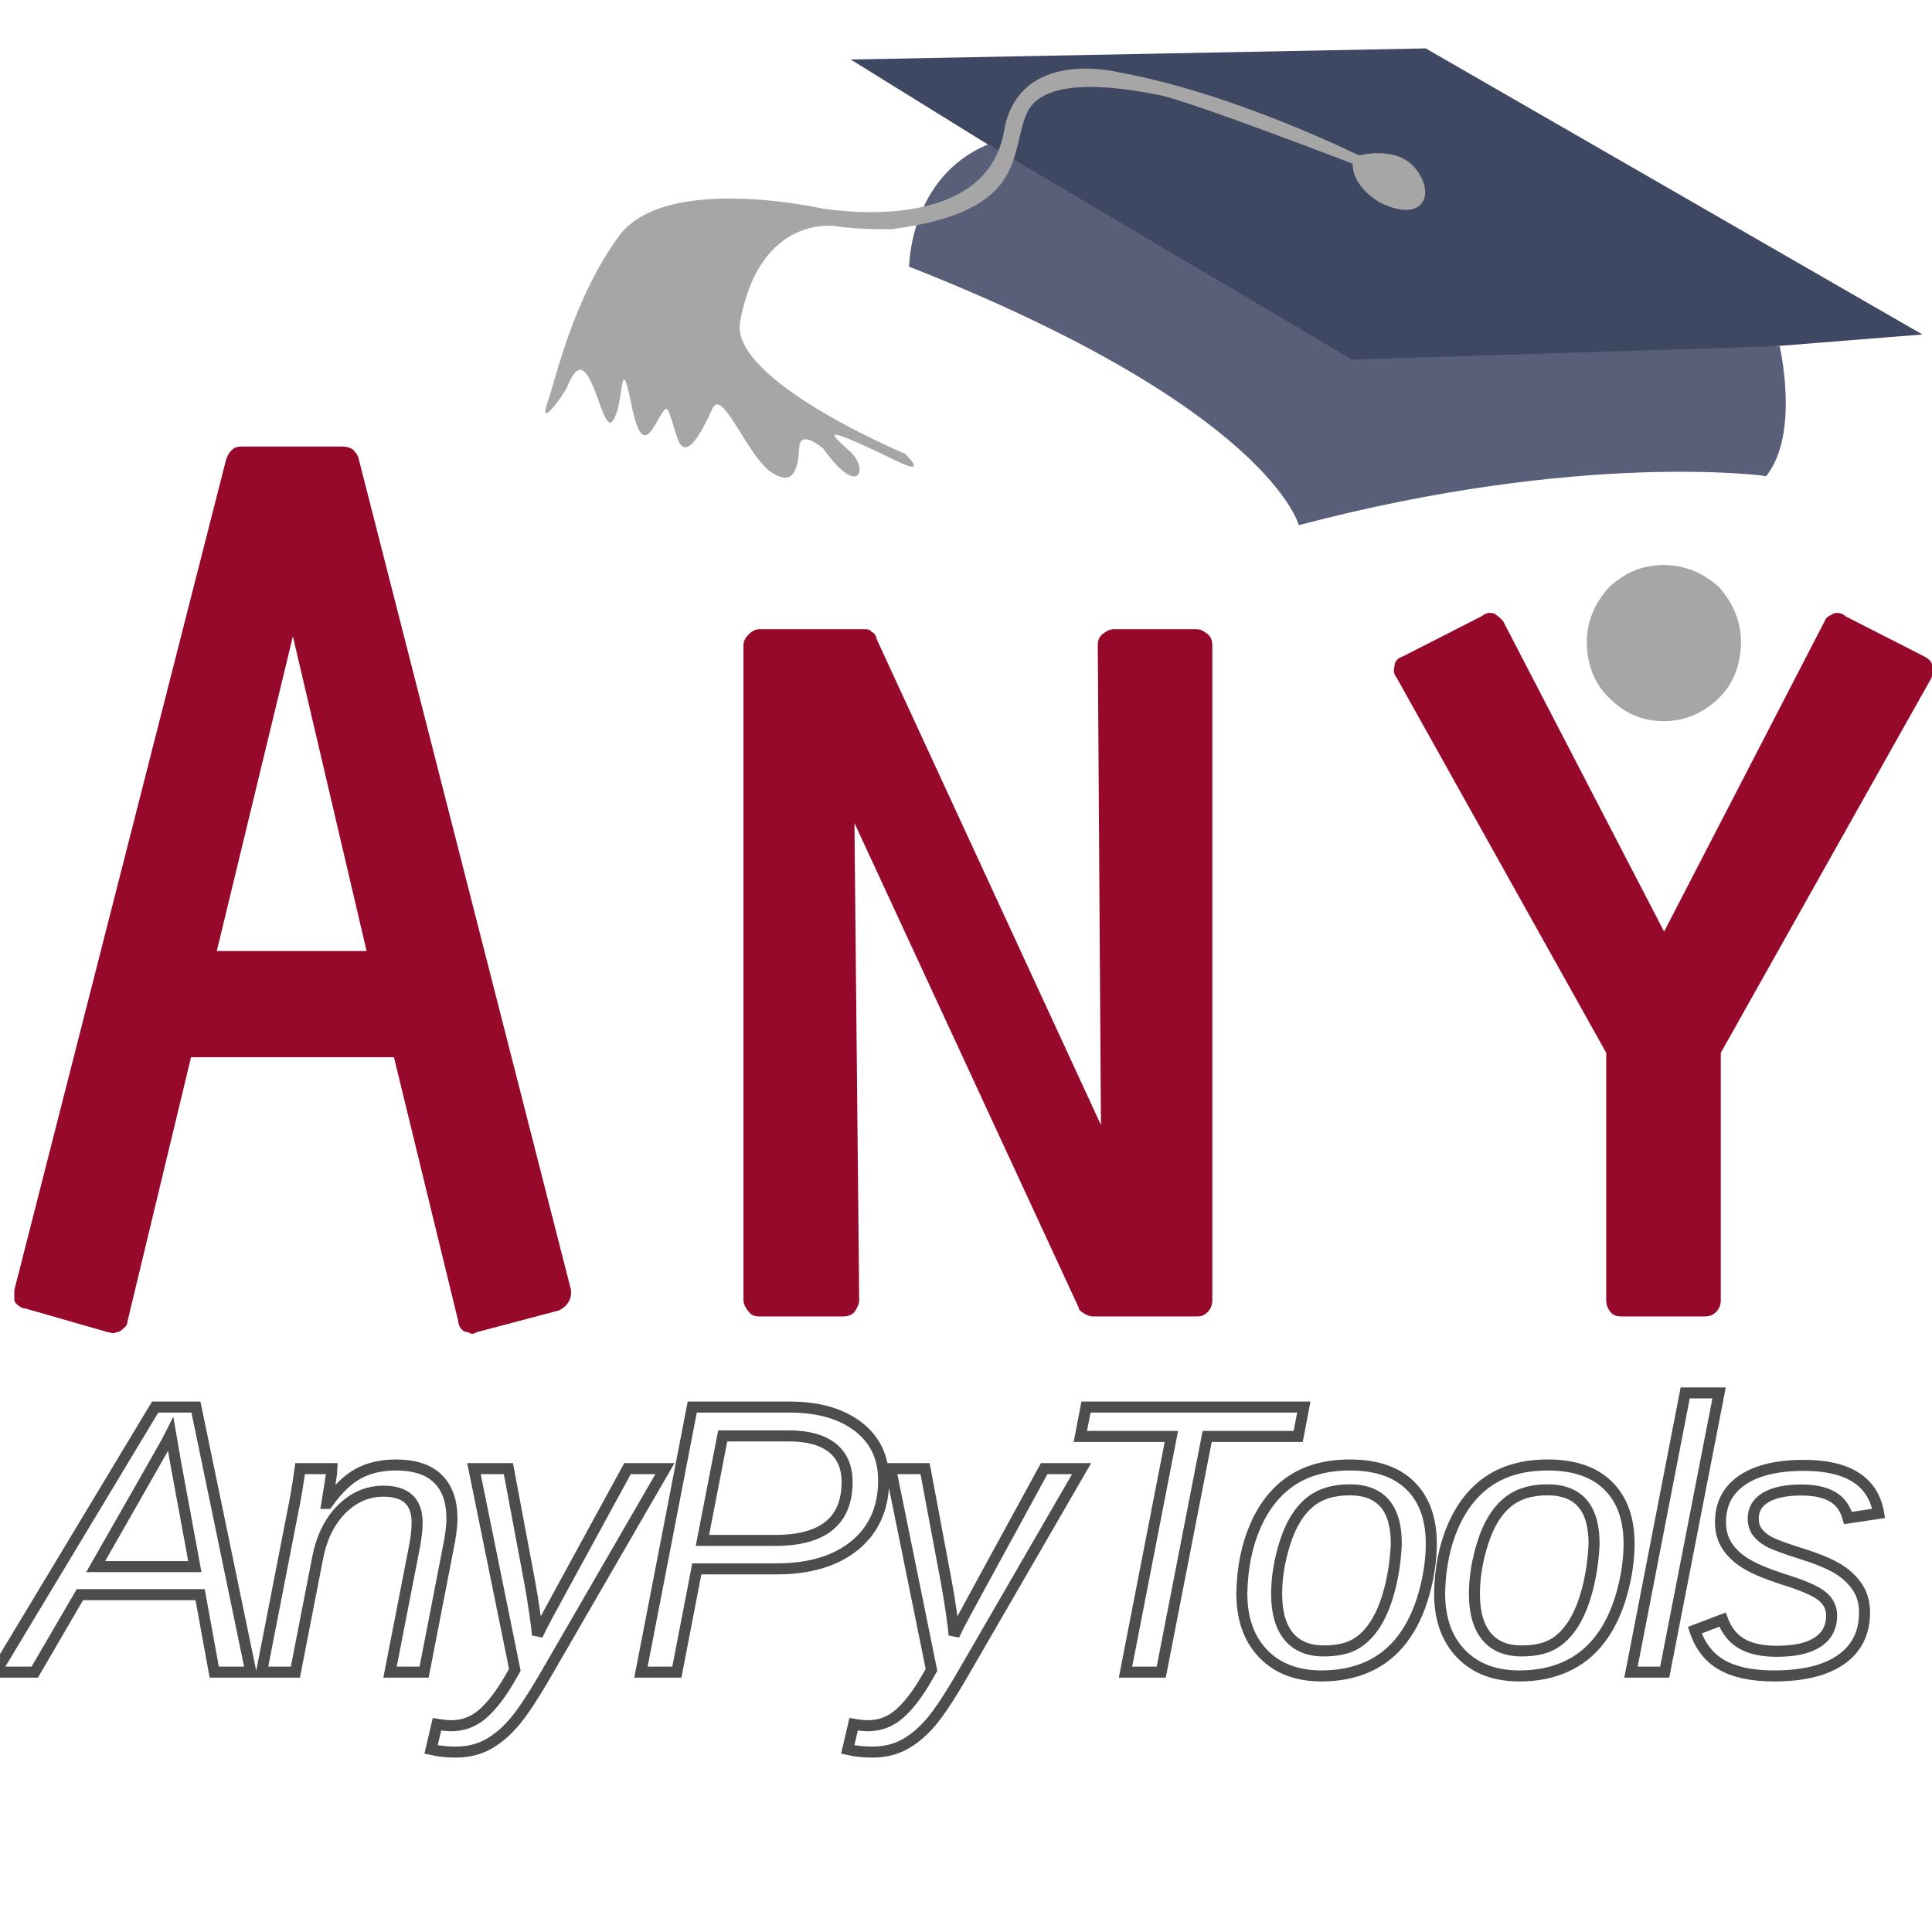
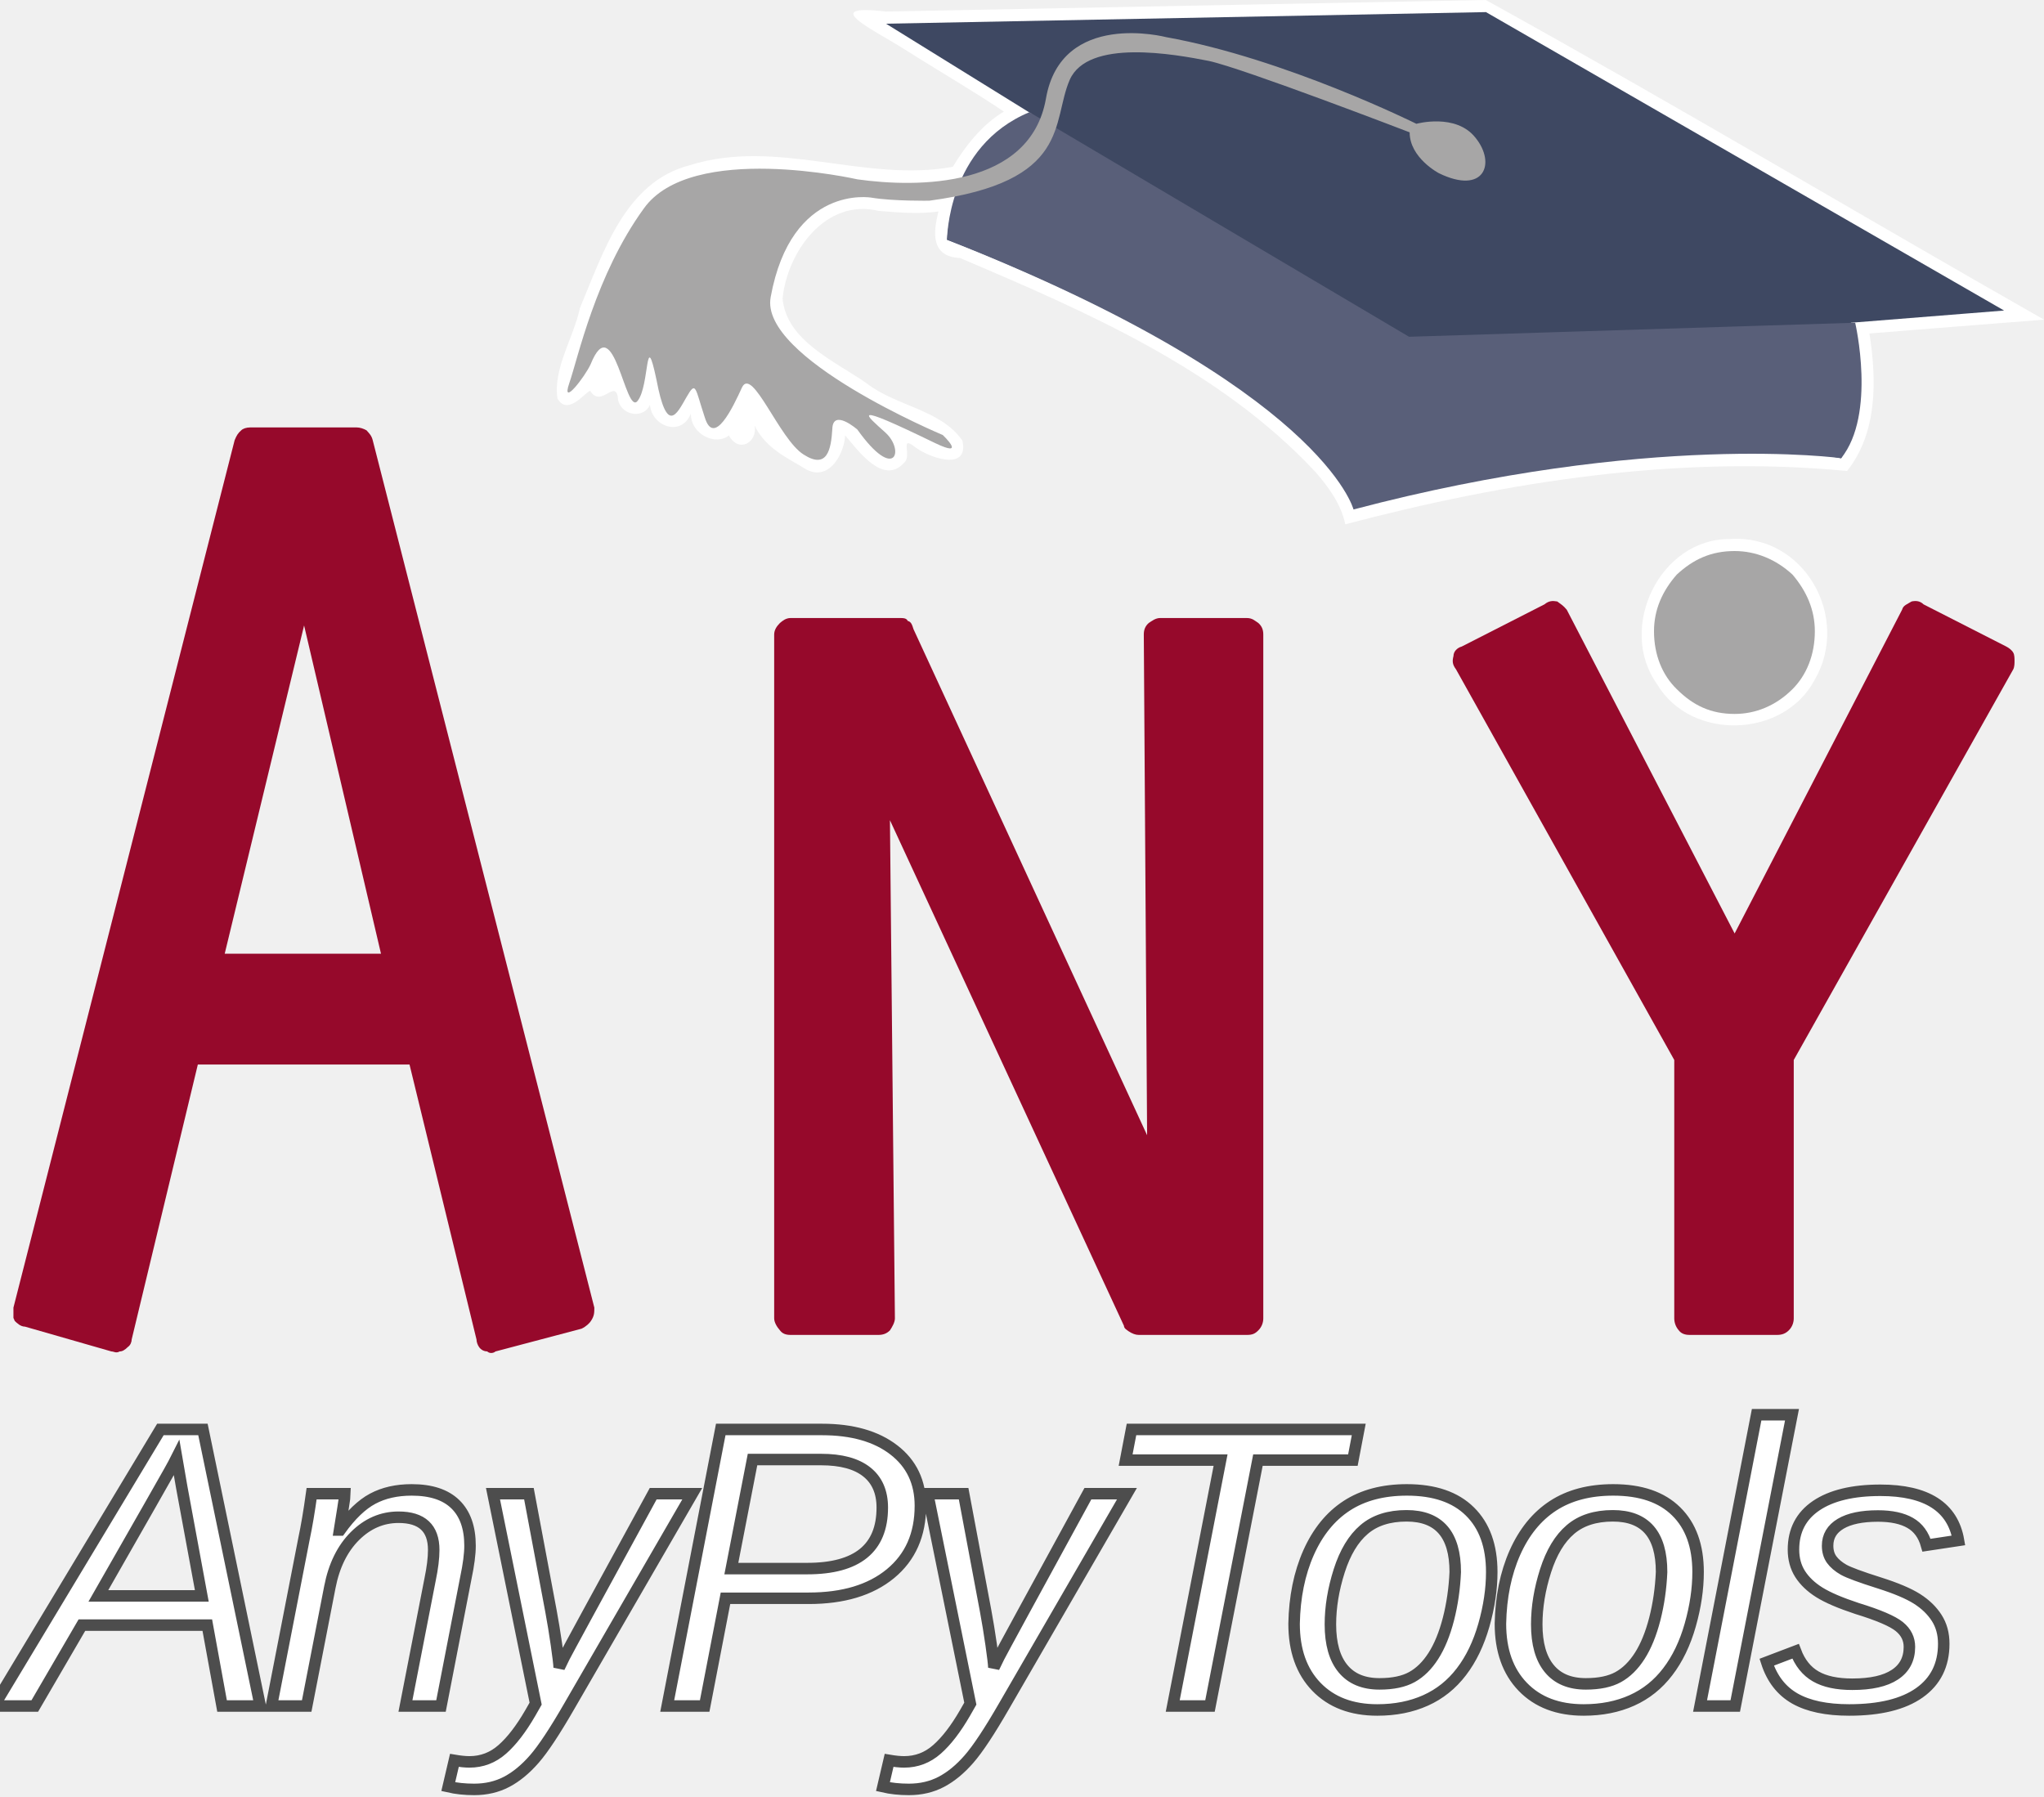
- <svg xmlns="http://www.w3.org/2000/svg" width="333" height="333" id="svg3313" version="1.1">
+ <svg xmlns="http://www.w3.org/2000/svg" width="337.695" height="296.791" id="svg3313" version="1.1">
  <defs id="defs3315" />
-   <g id="layer1" transform="translate(-149.1653,-272.5954)">
-     <rect style="fill:#ffffff;fill-opacity:1;stroke:#ffffff;stroke-width:2.65;stroke-miterlimit:4;stroke-opacity:1;stroke-dasharray:none" id="rect3007" width="331.218" height="331.218" x="150.09" y="273.647" />
+   <g id="layer1" transform="translate(-149.4074,-278.9391)">
    <path id="path2993" d="m 355.387,381.047 -14.276,0 c -0.82,0 -1.366,0.478 -1.913,0.82 -0.615,0.546 -0.82,1.161 -0.82,1.913 l 0.546,82.721 -38.594,-83.609 c -0.205,-0.615 -0.342,-1.23 -0.956,-1.366 -0.205,-0.478 -0.751,-0.478 -1.366,-0.478 l -17.965,0 c -0.82,0 -1.366,0.478 -1.776,0.82 -0.546,0.546 -0.956,1.161 -0.956,1.913 l 0,112.982 c 0,0.615 0.41,1.366 0.956,1.981 0.41,0.546 0.956,0.751 1.776,0.751 l 14.481,0 c 0.751,0 1.366,-0.205 1.913,-0.751 0.41,-0.615 0.82,-1.366 0.82,-1.981 l -0.82,-82.311 38.662,83.541 c 0,0.478 0.615,0.751 0.751,0.888 0.615,0.41 1.161,0.615 1.708,0.615 l 17.828,0 c 0.956,0 1.366,-0.205 1.913,-0.751 0.615,-0.615 0.82,-1.366 0.82,-1.981 l 0,-112.982 c 0,-0.751 -0.205,-1.366 -0.82,-1.913 -0.546,-0.342 -0.956,-0.82 -1.913,-0.82" style="fill:#96092b;fill-opacity:1;fill-rule:evenodd;stroke:none;stroke-width:0.8;stroke-miterlimit:4;stroke-dasharray:none" />
-     <path id="path2995" d="m 408.257,379.681 c -0.615,-0.751 -0.956,-0.888 -1.571,-1.366 -0.751,-0.137 -1.366,-0.137 -2.118,0.478 l -13.661,6.967 c -0.751,0.205 -1.366,0.82 -1.366,1.571 -0.205,0.82 -0.205,1.366 0.41,2.186 l 36.066,64.551 0,42.693 c 0,0.615 0.205,1.366 0.751,1.981 0.41,0.546 1.025,0.751 1.776,0.751 l 14.481,0 c 0.751,0 1.366,-0.205 1.913,-0.751 0.615,-0.615 0.82,-1.366 0.82,-1.981 l 0,-42.693 36.271,-64.551 c 0.205,-0.41 0.205,-1.025 0.205,-1.366 0,-0.41 0,-1.025 -0.205,-1.366 -0.205,-0.41 -0.751,-0.82 -1.161,-1.025 L 467.206,378.793 c -0.615,-0.615 -1.366,-0.615 -1.981,-0.478 -0.751,0.478 -1.366,0.615 -1.571,1.366 L 435.99,433.167 408.257,379.681 z" style="fill:#96092b;fill-opacity:1;fill-rule:evenodd;stroke:none;stroke-width:0.8;stroke-miterlimit:4;stroke-dasharray:none" />
+     <path id="path2995" d="m 408.257,379.681 c -0.615,-0.751 -0.956,-0.888 -1.571,-1.366 -0.751,-0.137 -1.366,-0.137 -2.118,0.478 l -13.661,6.967 c -0.751,0.205 -1.366,0.82 -1.366,1.571 -0.205,0.82 -0.205,1.366 0.41,2.186 l 36.066,64.551 0,42.693 c 0,0.615 0.205,1.366 0.751,1.981 0.41,0.546 1.025,0.751 1.776,0.751 l 14.481,0 c 0.751,0 1.366,-0.205 1.913,-0.751 0.615,-0.615 0.82,-1.366 0.82,-1.981 l 0,-42.693 36.271,-64.551 c 0.205,-0.41 0.205,-1.025 0.205,-1.366 0,-0.41 0,-1.025 -0.205,-1.366 -0.205,-0.41 -0.751,-0.82 -1.161,-1.025 L 467.206,378.793 c -0.615,-0.615 -1.366,-0.615 -1.981,-0.478 -0.751,0.478 -1.366,0.615 -1.571,1.366 L 435.99,433.167 408.257,379.681 Z" style="fill:#96092b;fill-opacity:1;fill-rule:evenodd;stroke:none;stroke-width:0.8;stroke-miterlimit:4;stroke-dasharray:none" />
    <path id="path3049" d="m 277.037,338.211 c 0,0 -2.117,4.84 0.706,10.89 2.823,5.949 -0.202,1.613 -3.126,-2.521 -2.924,-4.336 -2.42,0.605 -2.622,2.823 0,2.218 -0.807,0.605 -1.109,-5.646 -0.403,-6.251 -16.435,-18.351 -19.964,-6.756 -3.529,11.595 -2.722,2.017 -1.21,-4.436" style="fill:#a7a6a6;fill-opacity:1;fill-rule:nonzero;stroke:none" />
    <path style="fill:#ffffff;fill-opacity:1;fill-rule:nonzero;stroke:none" d="m 295.759,280.845 c -11.486,-1.343 -1.712,3.154 3.219,6.321 5.359,3.404 11.239,6.8 16.281,10.21 -3.626,2.164 -6.34,5.675 -8.438,9.125 -14.521,2.673 -29.071,-4.821 -43.5,-0.25 -10.665,2.749 -14.294,14.55 -18.094,23.562 -1.064,4.937 -4.469,10.036 -3.719,14.969 1.683,2.94 4.511,-0.981 5.406,-1.281 1.812,3.075 4.348,-2.436 4.625,1.594 0.639,2.561 4.255,3.071 5.25,0.719 0.285,3.638 5.245,5.341 6.75,1.469 0.043,3.567 4.223,5.324 6.281,3.594 1.697,3.071 4.814,1.036 4.25,-1.625 1.918,3.842 5.302,5.261 8.719,7.344 3.875,1.811 6.138,-3.037 6.25,-5.719 2.155,2.503 6.365,8.455 9.844,4.406 1.139,-1.159 -0.806,-4.418 1.594,-2.562 2.173,1.744 9.08,4.299 7.938,-0.969 -3.534,-5.154 -10.972,-5.694 -15.812,-9.469 -5.138,-3.636 -13.233,-6.96 -13.906,-14 0.775,-7.775 7.132,-16.626 15.875,-14.5 3.272,0.259 6.617,0.561 9.875,0.094 -0.868,3.512 -1.292,7.458 3.562,7.688 20.957,8.904 42.928,18.424 58.656,35.281 2.228,2.533 4.302,5.359 5,8.719 26.886,-7.089 54.983,-11.479 82.906,-8.812 5.038,-6.336 4.899,-15.094 3.688,-22.719 9.615,-0.76 19.228,-1.539 28.844,-2.281 -30.766,-17.507 -61.338,-35.755 -92.219,-52.812 -33.042,0.635 -66.083,1.271 -99.125,1.906 z" id="path3049-1" />
    <path id="path2997" d="m 186.532,436.514 13.115,-54.237 12.705,54.237 -25.82,0 z m 2.732,-86.478 c -0.546,0.478 -0.751,0.82 -1.093,1.639 l -36.544,143.31 0,1.708 c 0.068,0.137 0.137,0.273 0.205,0.478 0.342,0.342 0.956,0.956 1.708,0.956 l 14.276,4.098 c 0.41,0 0.751,0.342 1.366,0 0.41,0 0.82,-0.205 1.366,-0.751 0.41,-0.273 0.615,-0.82 0.615,-1.23 l 10.929,-45.425 34.973,0 11.066,45.425 c 0,0.41 0.205,0.956 0.41,1.23 0.342,0.546 0.956,0.751 1.366,0.751 0.342,0.342 0.956,0.342 1.366,0 l 14.208,-3.757 c 0.751,-0.342 1.366,-0.956 1.571,-1.298 0.546,-0.82 0.546,-1.366 0.546,-2.186 L 210.986,351.675 c -0.205,-0.82 -0.615,-1.161 -1.025,-1.639 -0.478,-0.273 -1.093,-0.478 -1.639,-0.478 l -0.068,0 -17.35,0 -0.137,0 c -0.683,0 -1.23,0.205 -1.503,0.478" style="fill:#96092b;fill-opacity:1;fill-rule:evenodd;stroke:none;stroke-width:0.8;stroke-miterlimit:4;stroke-dasharray:none" />
    <path style="fill:#ffffff;fill-opacity:1;fill-rule:evenodd;stroke:none" d="m 435.188,368 c -11.608,-0.064 -18.624,14.745 -12,24 5.635,9.42 20.883,8.894 26,-0.688 6.06,-10.348 -1.708,-24.192 -14,-23.312 z" id="path3001-5" />
    <path id="path3001" d="m 435.99,369.982 c -3.894,0 -6.831,1.366 -9.563,3.894 -2.391,2.732 -3.757,5.806 -3.757,9.358 0,3.894 1.366,7.241 3.757,9.563 2.732,2.732 5.67,4.098 9.563,4.098 3.484,0 6.831,-1.366 9.563,-4.098 2.322,-2.322 3.689,-5.67 3.689,-9.563 0,-3.552 -1.366,-6.626 -3.689,-9.358 -2.732,-2.527 -6.079,-3.894 -9.563,-3.894" style="fill:#a7a6a6;fill-opacity:1;fill-rule:evenodd;stroke:none" />
-     <flowRoot style="font-size:40px;font-style:normal;font-weight:normal;line-height:125%;letter-spacing:-3.97px;word-spacing:0px;fill:#ffffff;fill-opacity:1;stroke:#4d4d4d;stroke-width:1px;stroke-linecap:butt;stroke-linejoin:miter;stroke-opacity:1;font-family:Sans" id="flowRoot3001" xml:space="preserve" transform="translate(0,12)">
+     <flowRoot style="font-style:normal;font-weight:normal;font-size:40px;line-height:125%;font-family:Sans;letter-spacing:-3.97px;word-spacing:0px;fill:#ffffff;fill-opacity:1;stroke:#4d4d4d;stroke-width:1px;stroke-linecap:butt;stroke-linejoin:miter;stroke-opacity:1" id="flowRoot3001" xml:space="preserve" transform="translate(0,12)">
      <flowRegion id="flowRegion3003" />
      <flowPara id="flowPara3007" />
    </flowRoot>
-     <text id="text3009" y="560.806" x="151.687" style="font-size:66.401px;font-style:oblique;font-variant:normal;font-weight:normal;font-stretch:normal;text-align:start;line-height:125%;letter-spacing:-4.022px;word-spacing:0px;writing-mode:lr-tb;text-anchor:start;fill:#ffffff;fill-opacity:1;stroke:#4d4d4d;font-family:Candara;-inkscape-font-specification:Candara Oblique;stroke-width:1.9;stroke-miterlimit:4;stroke-dasharray:none" xml:space="preserve">
-       <tspan style="font-style:oblique;font-variant:normal;font-weight:normal;font-stretch:normal;letter-spacing:-2.839px;word-spacing:0px;fill:#ffffff;fill-opacity:1;stroke:#4d4d4d;font-family:Arial;-inkscape-font-specification:Arial Oblique;stroke-width:1.9;stroke-miterlimit:4;stroke-dasharray:none" y="560.806" x="151.687" id="tspan3011">AnyPyTools</tspan>
+     <text id="text3009" y="560.806" x="151.687" style="font-style:oblique;font-variant:normal;font-weight:normal;font-stretch:normal;font-size:66.401px;line-height:125%;font-family:Candara;-inkscape-font-specification:'Candara Oblique';text-align:start;letter-spacing:-4.022px;word-spacing:0px;writing-mode:lr-tb;text-anchor:start;fill:#ffffff;fill-opacity:1;stroke:#4d4d4d;stroke-width:1.9;stroke-miterlimit:4;stroke-dasharray:none" xml:space="preserve">
+       <tspan style="font-style:oblique;font-variant:normal;font-weight:normal;font-stretch:normal;font-family:Arial;-inkscape-font-specification:'Arial Oblique';letter-spacing:-2.839px;word-spacing:0px;fill:#ffffff;fill-opacity:1;stroke:#4d4d4d;stroke-width:1.9;stroke-miterlimit:4;stroke-dasharray:none" y="560.806" x="151.687" id="tspan3011">AnyPyTools</tspan>
    </text>
    <path id="path3043" d="m 373.227,362.41 c 0,0 51.12,-13.309 80.36,-7.764 0,0 5.546,-7.865 1.613,-22.384 l 25.308,-2.017 -85.603,-49.306 -99.114,1.916 24.098,14.923 c 0,0 -12.704,4.033 -14.015,20.771 0,0 59.186,22.082 67.353,43.861" style="fill:#3e4862;fill-opacity:1;fill-rule:nonzero;stroke:none" />
    <path id="path3045" d="m 319.486,297.475 62.715,37.105 73.705,-2.319 c 0,0 3.529,15.124 -2.319,22.384 0,0 -31.66,-4.436 -80.562,8.47 0,0 -5.041,-20.065 -67.152,-44.567 0,0 0,-15.427 13.612,-21.073" style="fill:#595f79;fill-opacity:1;fill-rule:nonzero;stroke:none" />
    <path id="path3047" d="m 276.734,328.027 c -1.916,10.083 28.434,22.787 28.434,22.787 0,0 4.134,3.932 -1.311,1.311 -14.519,-7.058 -11.394,-4.638 -8.167,-1.714 3.227,2.924 1.613,8.268 -4.638,-0.504 0,0 -4.033,-3.529 -4.134,-0.101 -0.202,3.327 -0.807,6.756 -4.739,4.235 -4.033,-2.521 -8.47,-14.62 -10.184,-11.091 -1.512,3.327 -4.638,9.881 -6.151,4.941 -1.613,-4.84 -1.412,-6.151 -3.025,-3.327 -1.613,2.823 -3.226,6.251 -4.941,-2.823 -1.916,-9.075 -1.109,0.907 -3.126,3.428 -2.017,2.622 -3.932,-15.528 -7.764,-6.05 -0.907,2.017 -4.941,7.26 -3.529,3.126 1.412,-4.033 4.336,-17.847 12.301,-28.837 7.865,-11.091 35.29,-4.84 35.29,-4.84 9.982,1.412 28.534,1.412 31.156,-13.309 2.521,-14.721 19.863,-10.184 19.863,-10.184 19.662,3.529 41.34,14.318 41.34,14.318 0,0 6.554,-1.815 9.78,2.319 3.428,4.235 1.412,9.478 -6.05,5.848 0,0 -4.84,-2.521 -4.84,-6.756 0,0 -27.526,-10.587 -33.172,-11.797 -5.646,-1.109 -19.964,-3.731 -22.989,3.126 -3.025,6.957 0.302,16.839 -23.191,19.964 0,0 -5.949,0.101 -9.579,-0.504 0,0 -13.208,-2.319 -16.637,16.435" style="fill:#a7a6a6;fill-opacity:1;fill-rule:nonzero;stroke:none" />
  </g>
</svg>
